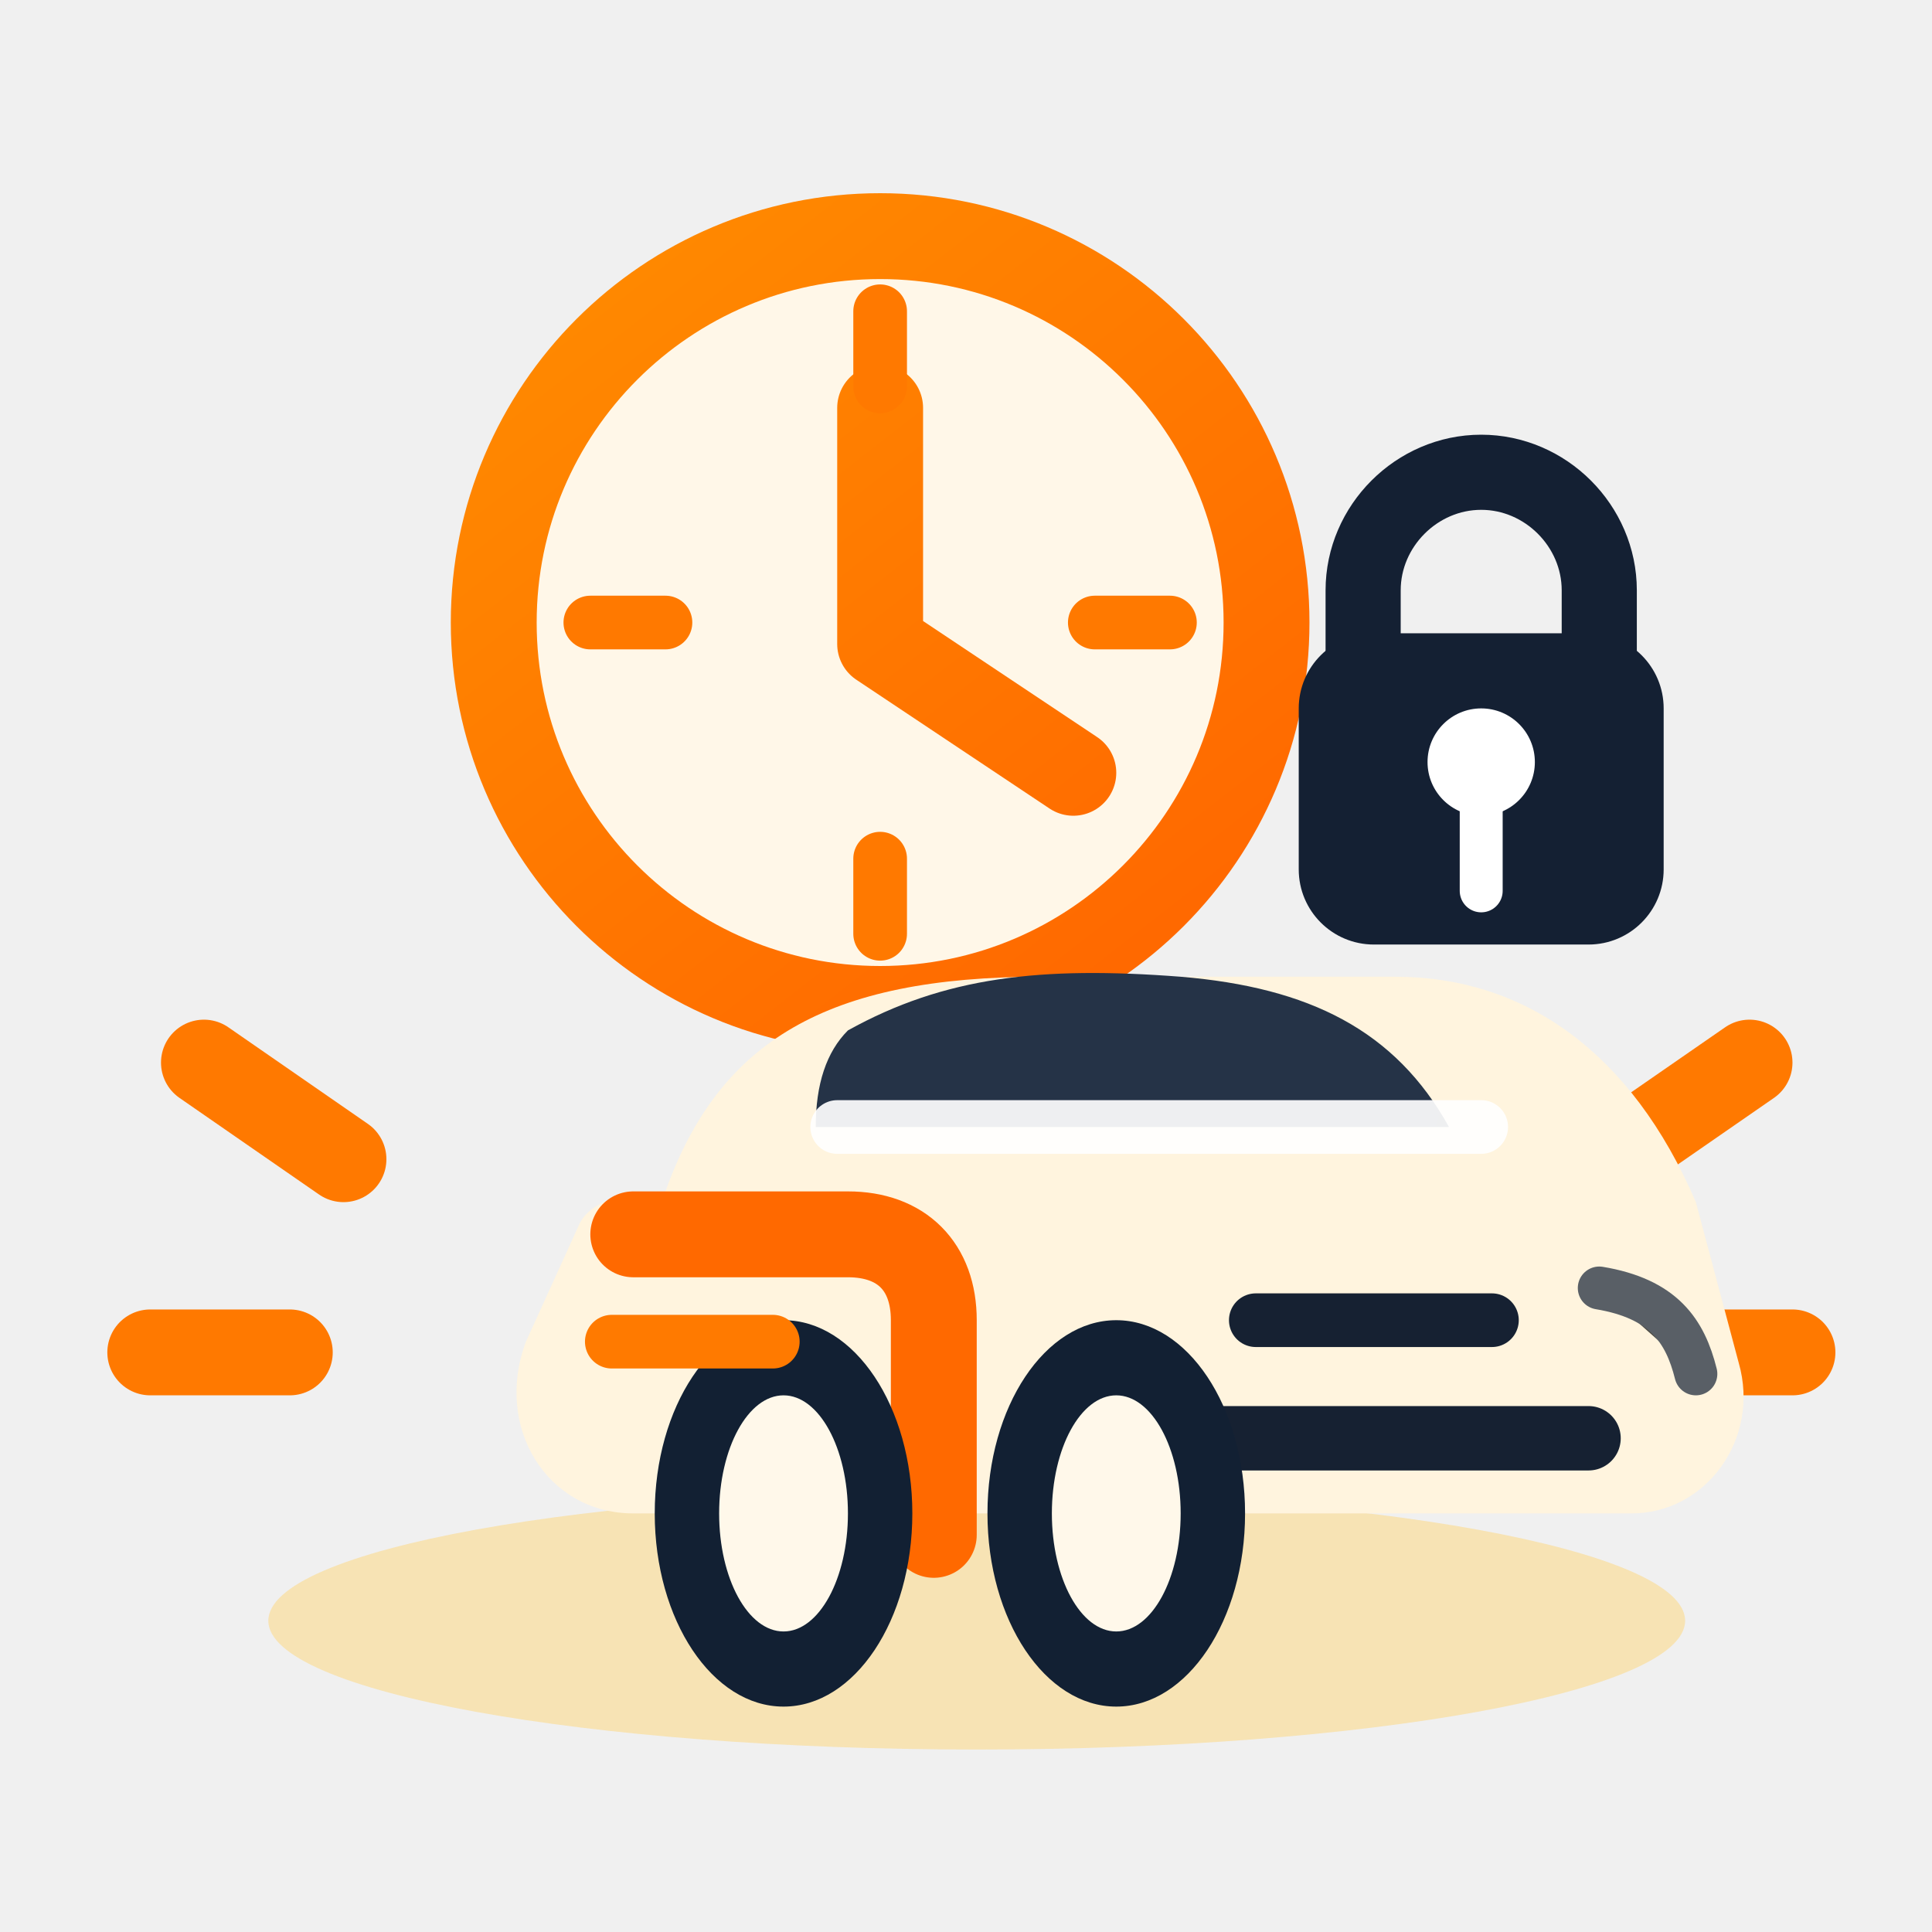
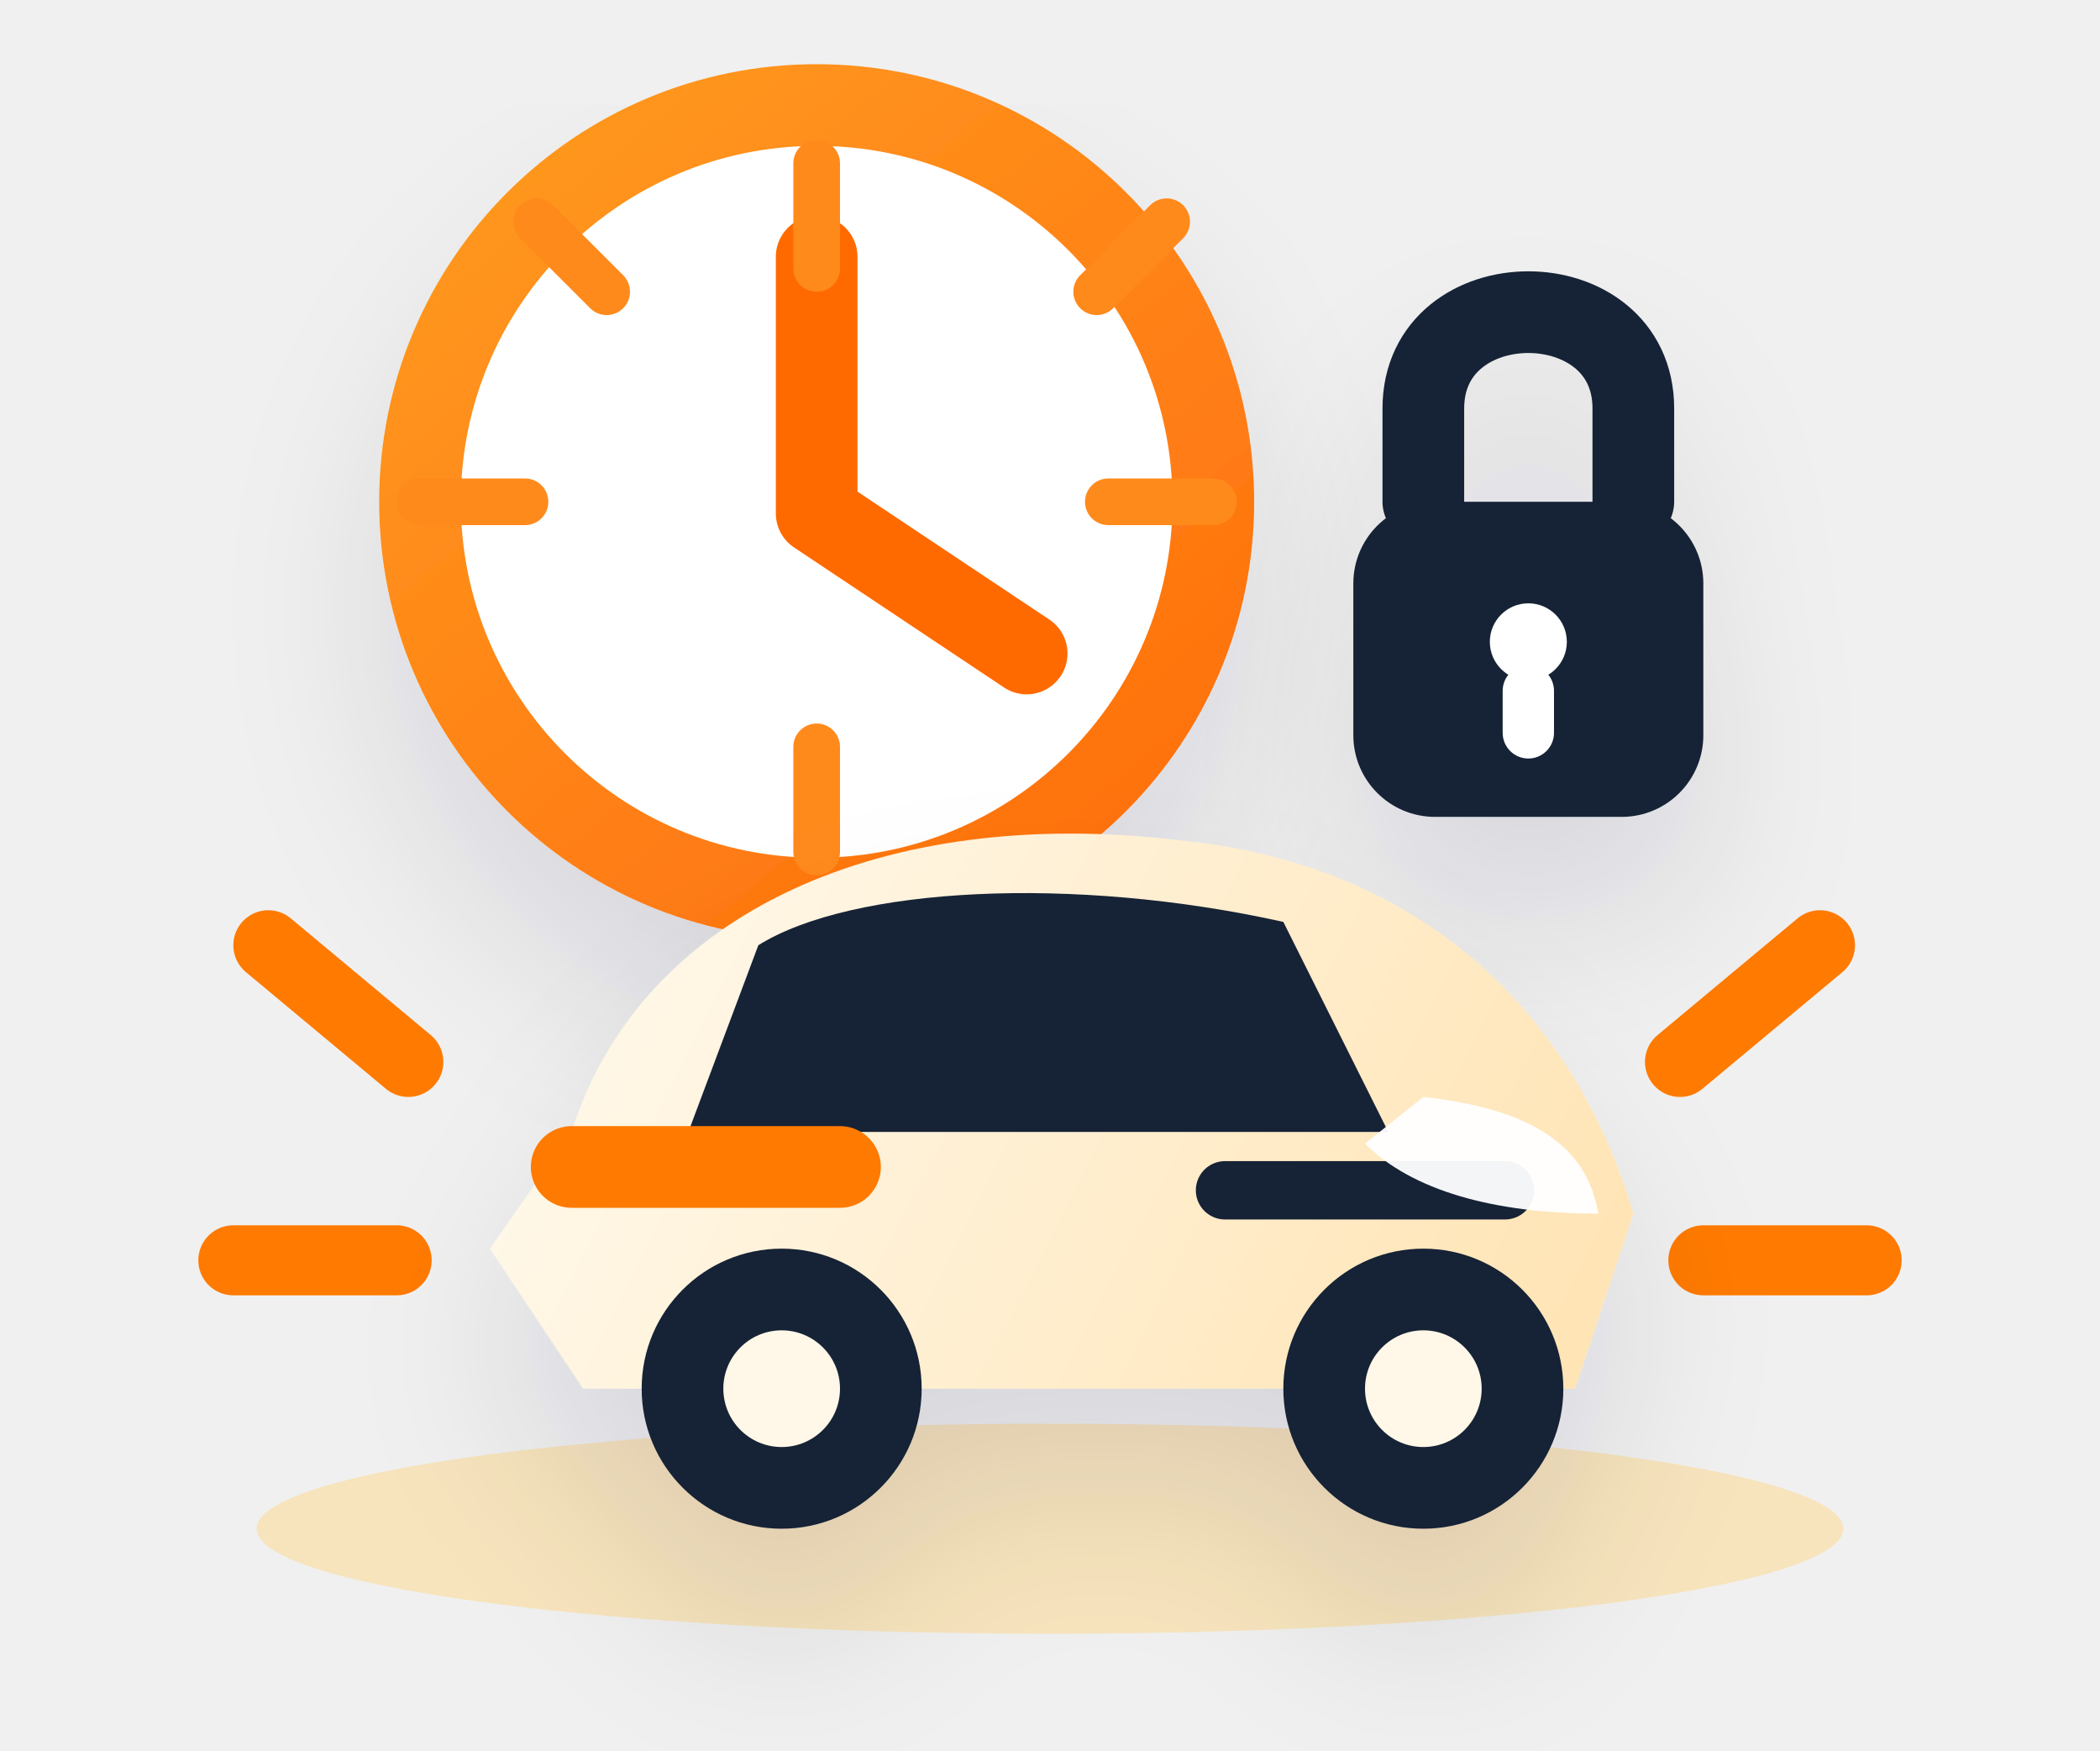
- <svg xmlns="http://www.w3.org/2000/svg" viewBox="0 0 180 180" role="img" aria-label="예약/문제어">
+ <svg xmlns="http://www.w3.org/2000/svg" viewBox="0 0 180 150" fill="none">
  <defs>
-     <linearGradient id="orange" x1="43" y1="25" x2="135" y2="143" gradientUnits="userSpaceOnUse">
-       <stop stop-color="#FF8C00" />
+     <linearGradient id="orange" x1="36" y1="9" x2="134" y2="128" gradientUnits="userSpaceOnUse">
+       <stop stop-color="#FF9B20" />
      <stop offset="1" stop-color="#FF5100" />
    </linearGradient>
-     <linearGradient id="glass" x1="61" y1="90" x2="142" y2="119" gradientUnits="userSpaceOnUse">
-       <stop stop-color="#253347" />
-       <stop offset="1" stop-color="#111B2A" />
+     <linearGradient id="car" x1="45" y1="82" x2="139" y2="130" gradientUnits="userSpaceOnUse">
+       <stop stop-color="#FFF9EC" />
+       <stop offset="1" stop-color="#FFE2AF" />
    </linearGradient>
+     <filter id="sh" x="0" y="0" width="180" height="150" filterUnits="userSpaceOnUse">
+       <feDropShadow dx="0" dy="9" stdDeviation="7" flood-color="#172436" flood-opacity=".10" />
+     </filter>
  </defs>
-   <ellipse cx="91" cy="151" rx="66" ry="12" fill="#F9DFA3" opacity=".78" />
-   <circle cx="82" cy="58" r="36" fill="#FFF7E8" stroke="url(#orange)" stroke-width="8" />
-   <path d="M82 38v22l18 12" fill="none" stroke="url(#orange)" stroke-width="8" stroke-linecap="round" stroke-linejoin="round" />
-   <path d="M82 29v7M82 80v7M55 58h7M102 58h7" stroke="#FF7900" stroke-width="5" stroke-linecap="round" />
-   <g transform="translate(119 44)">
-     <path d="M8 17V11C8 5 13 0 19 0s11 5 11 11v6" fill="none" stroke="#142033" stroke-width="7" stroke-linecap="round" />
-     <rect x="2" y="15" width="34" height="29" rx="7" fill="#142033" />
-     <circle cx="19" cy="27" r="5" fill="#fff" />
-     <path d="M19 31v8" stroke="#fff" stroke-width="4" stroke-linecap="round" />
+   <ellipse cx="90" cy="131" rx="68" ry="9" fill="#FADFA9" opacity=".72" />
+   <g filter="url(#sh)">
+     <circle cx="70" cy="43" r="34" fill="#fff" stroke="url(#orange)" stroke-width="7" />
+     <path d="M70 22v22l18 12" stroke="#FF6B00" stroke-width="7" stroke-linecap="round" stroke-linejoin="round" />
+     <path d="M70 14v9M70 64v9M45 43h-9M104 43h-9M52 25l-6-6M94 25l6-6" stroke="#FF8A1F" stroke-width="4" stroke-linecap="round" />
  </g>
-   <path d="M32 108l-13-9M27 126H14M150 108l13-9M154 126h13" stroke="#FF7900" stroke-width="8" stroke-linecap="round" />
-   <g transform="translate(45 88)">
-     <path d="M17 23c5-14 15-20 35-20h33c12 0 22 7 28 21l4 15c2 7-3 14-10 14H14C6 53 1 45 4 37l5-11c1-2 4-3 8-3Z" fill="#FFF4DE" />
-     <path d="M34 8c9-5 18-6 31-5 12 1 20 5 25 14H31c0-4 1-7 3-9Z" fill="url(#glass)" />
-     <path d="M33 17h60" stroke="#fff" stroke-width="5" stroke-linecap="round" opacity=".92" />
-     <path d="M14 27h20c5 0 8 3 8 8v20" fill="none" stroke="#FF6900" stroke-width="8" stroke-linecap="round" />
-     <path d="M72 35h22" stroke="#162132" stroke-width="5" stroke-linecap="round" />
-     <path d="M65 46h38" stroke="#162132" stroke-width="6" stroke-linecap="round" />
-     <ellipse cx="28" cy="53" rx="12" ry="18" fill="#122033" />
-     <ellipse cx="28" cy="53" rx="6" ry="11" fill="#FFF8EA" />
-     <ellipse cx="59" cy="53" rx="12" ry="18" fill="#122033" />
-     <ellipse cx="59" cy="53" rx="6" ry="11" fill="#FFF8EA" />
-     <path d="M12 37h15" stroke="#FF7A00" stroke-width="5" stroke-linecap="round" />
-     <path d="M104 32c6 1 8 4 9 8" stroke="#122033" stroke-width="4" stroke-linecap="round" opacity=".7" />
+   <g filter="url(#sh)">
+     <rect x="116" y="43" width="30" height="27" rx="7" fill="#172436" />
+     <path d="M122 43v-8c0-11 18-11 18 0v8" stroke="#172436" stroke-width="7" stroke-linecap="round" />
+     <circle cx="131" cy="55" r="3.3" fill="#fff" />
+     <rect x="128.8" y="57" width="4.4" height="8" rx="2.2" fill="#fff" />
+   </g>
+   <path d="M35 91l-12-10M34 108H20M144 91l12-10M146 108h14" stroke="#FF7A00" stroke-width="6" stroke-linecap="round" />
+   <g filter="url(#sh)">
+     <path d="M49 97c6-19 27-28 52-25 21 2 34 15 39 32l-5 15H50l-8-12 7-10z" fill="url(#car)" />
+     <path d="M65 81c8-5 27-6 45-2l9 18H59l6-16z" fill="#172436" />
+     <path d="M49 100h23" stroke="#FF7A00" stroke-width="7" stroke-linecap="round" />
+     <path d="M105 102h24" stroke="#172436" stroke-width="5" stroke-linecap="round" />
+     <path d="M122 94c9 1 14 4 15 10-9 0-16-2-20-6" fill="#fff" opacity=".95" />
+     <circle cx="67" cy="119" r="12" fill="#172436" />
+     <circle cx="67" cy="119" r="5" fill="#FFF7E8" />
+     <circle cx="122" cy="119" r="12" fill="#172436" />
+     <circle cx="122" cy="119" r="5" fill="#FFF7E8" />
  </g>
</svg>
